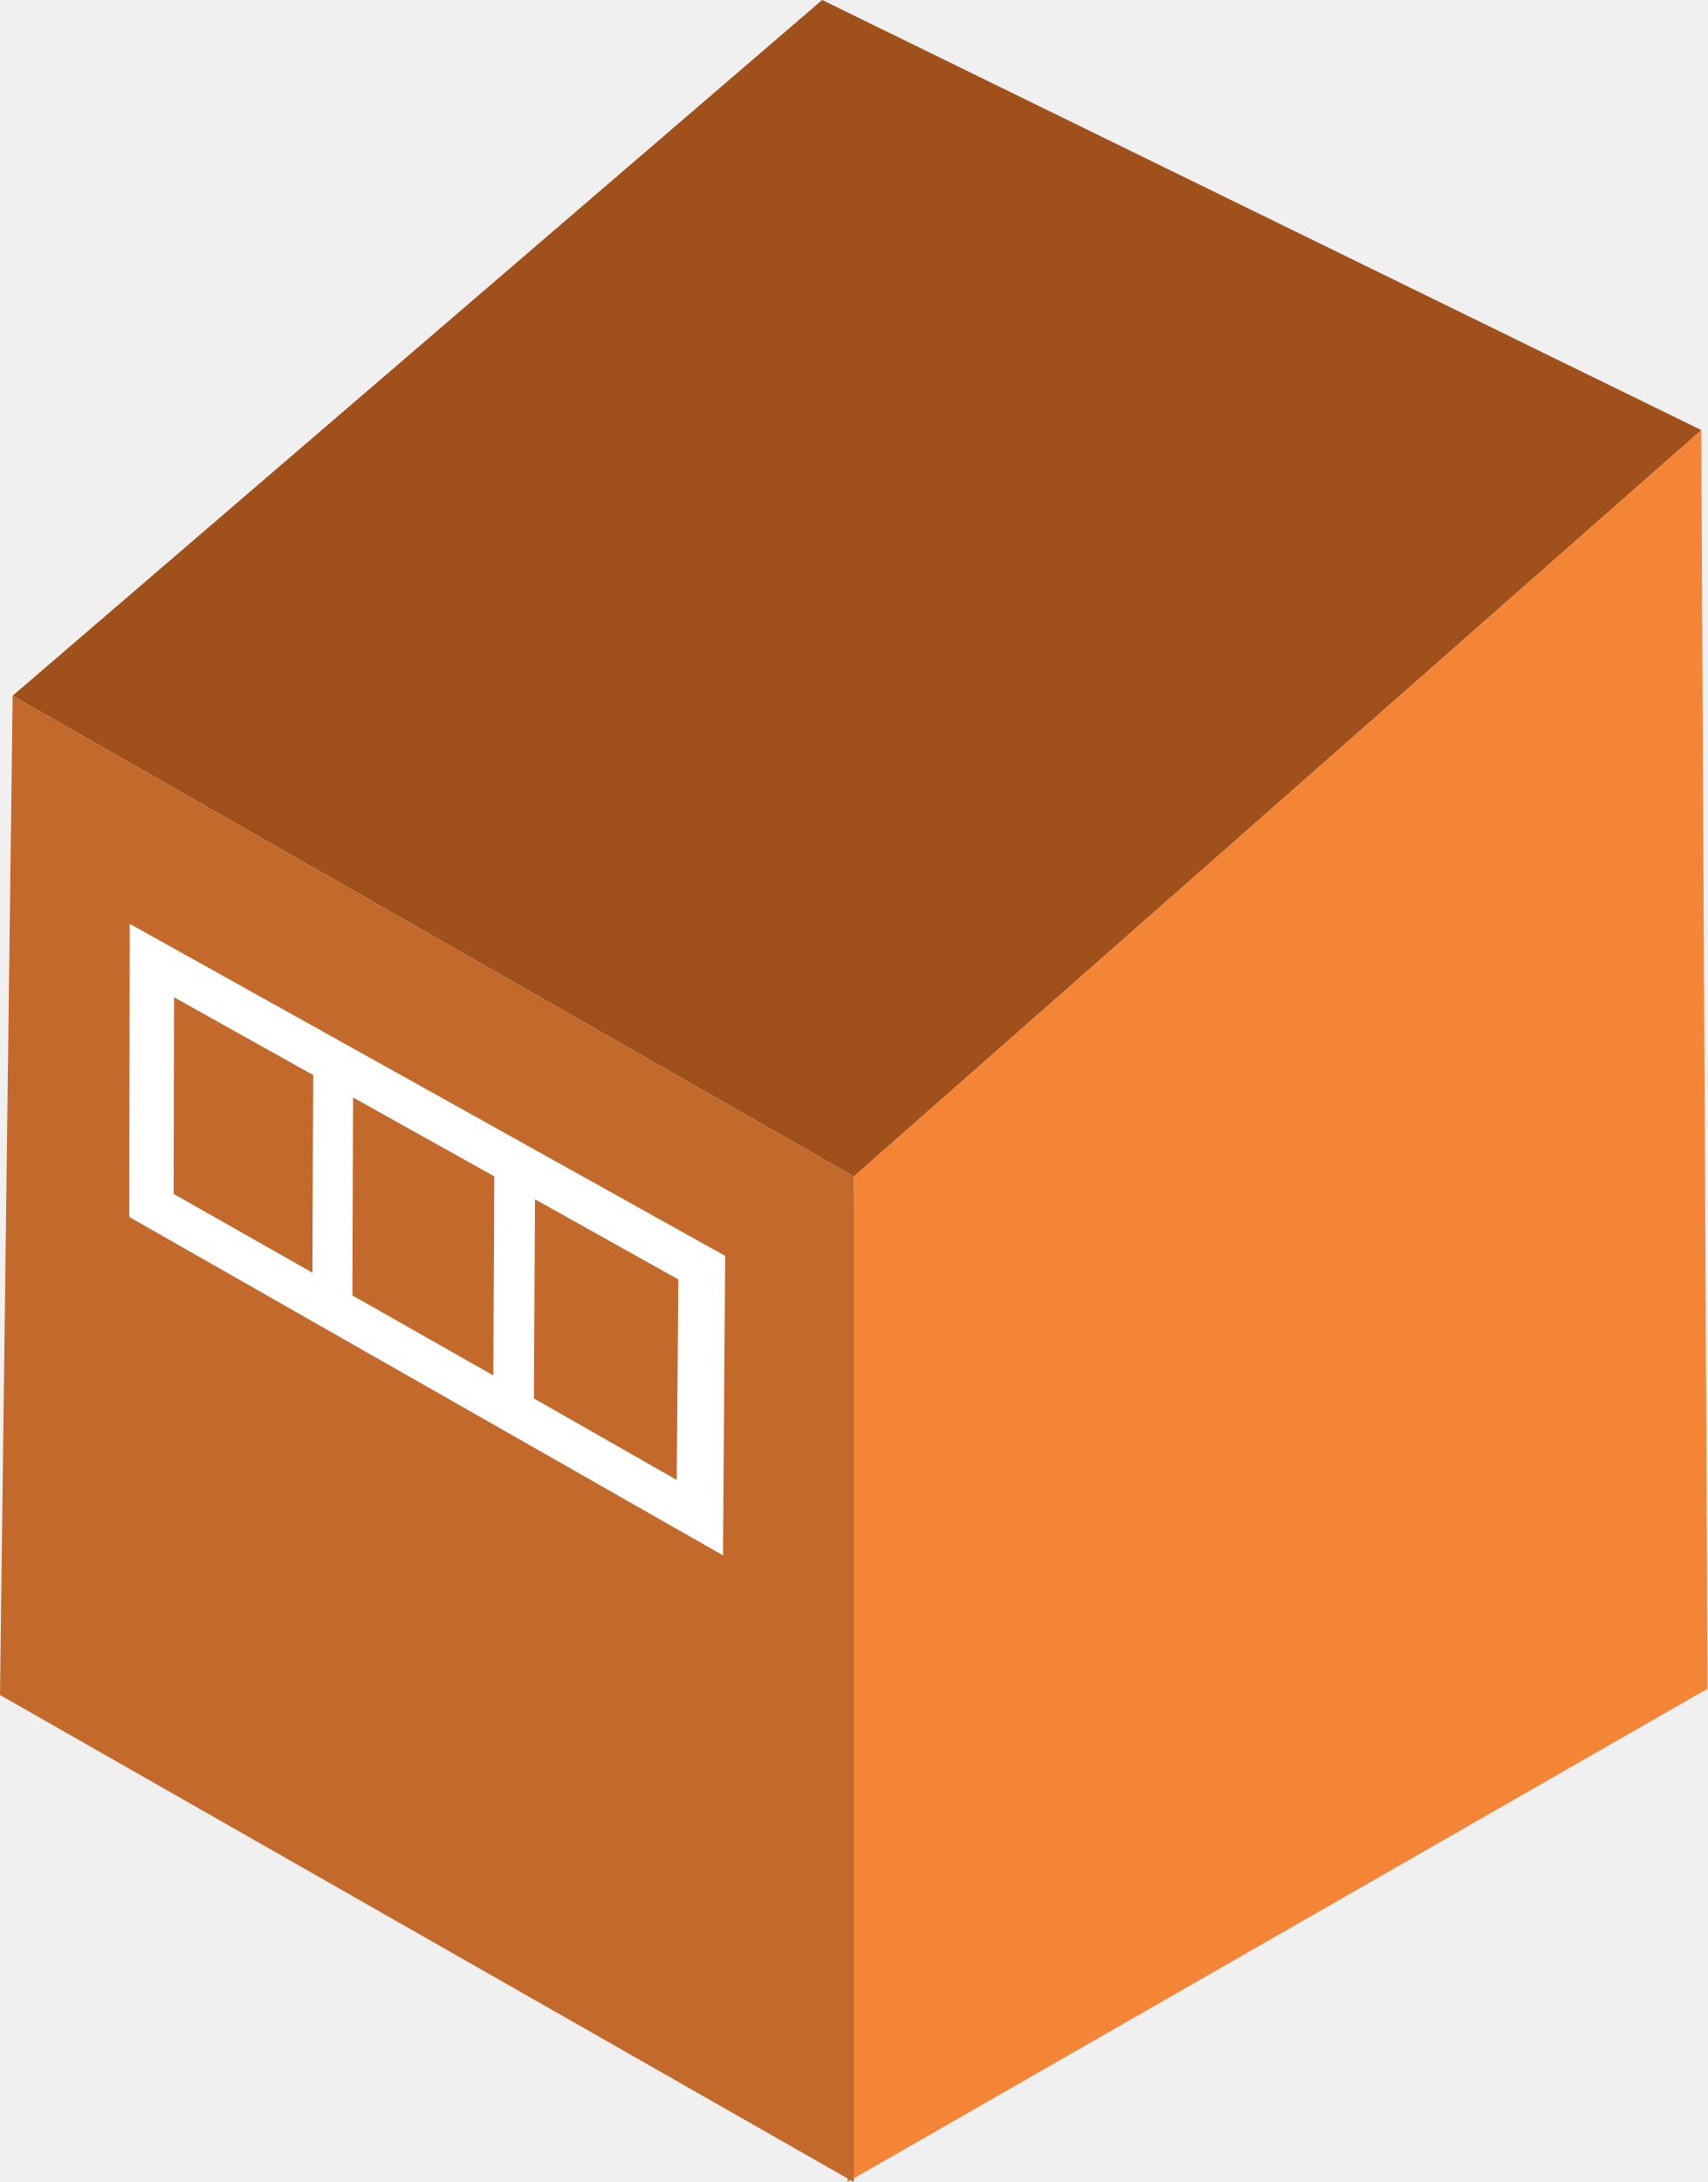
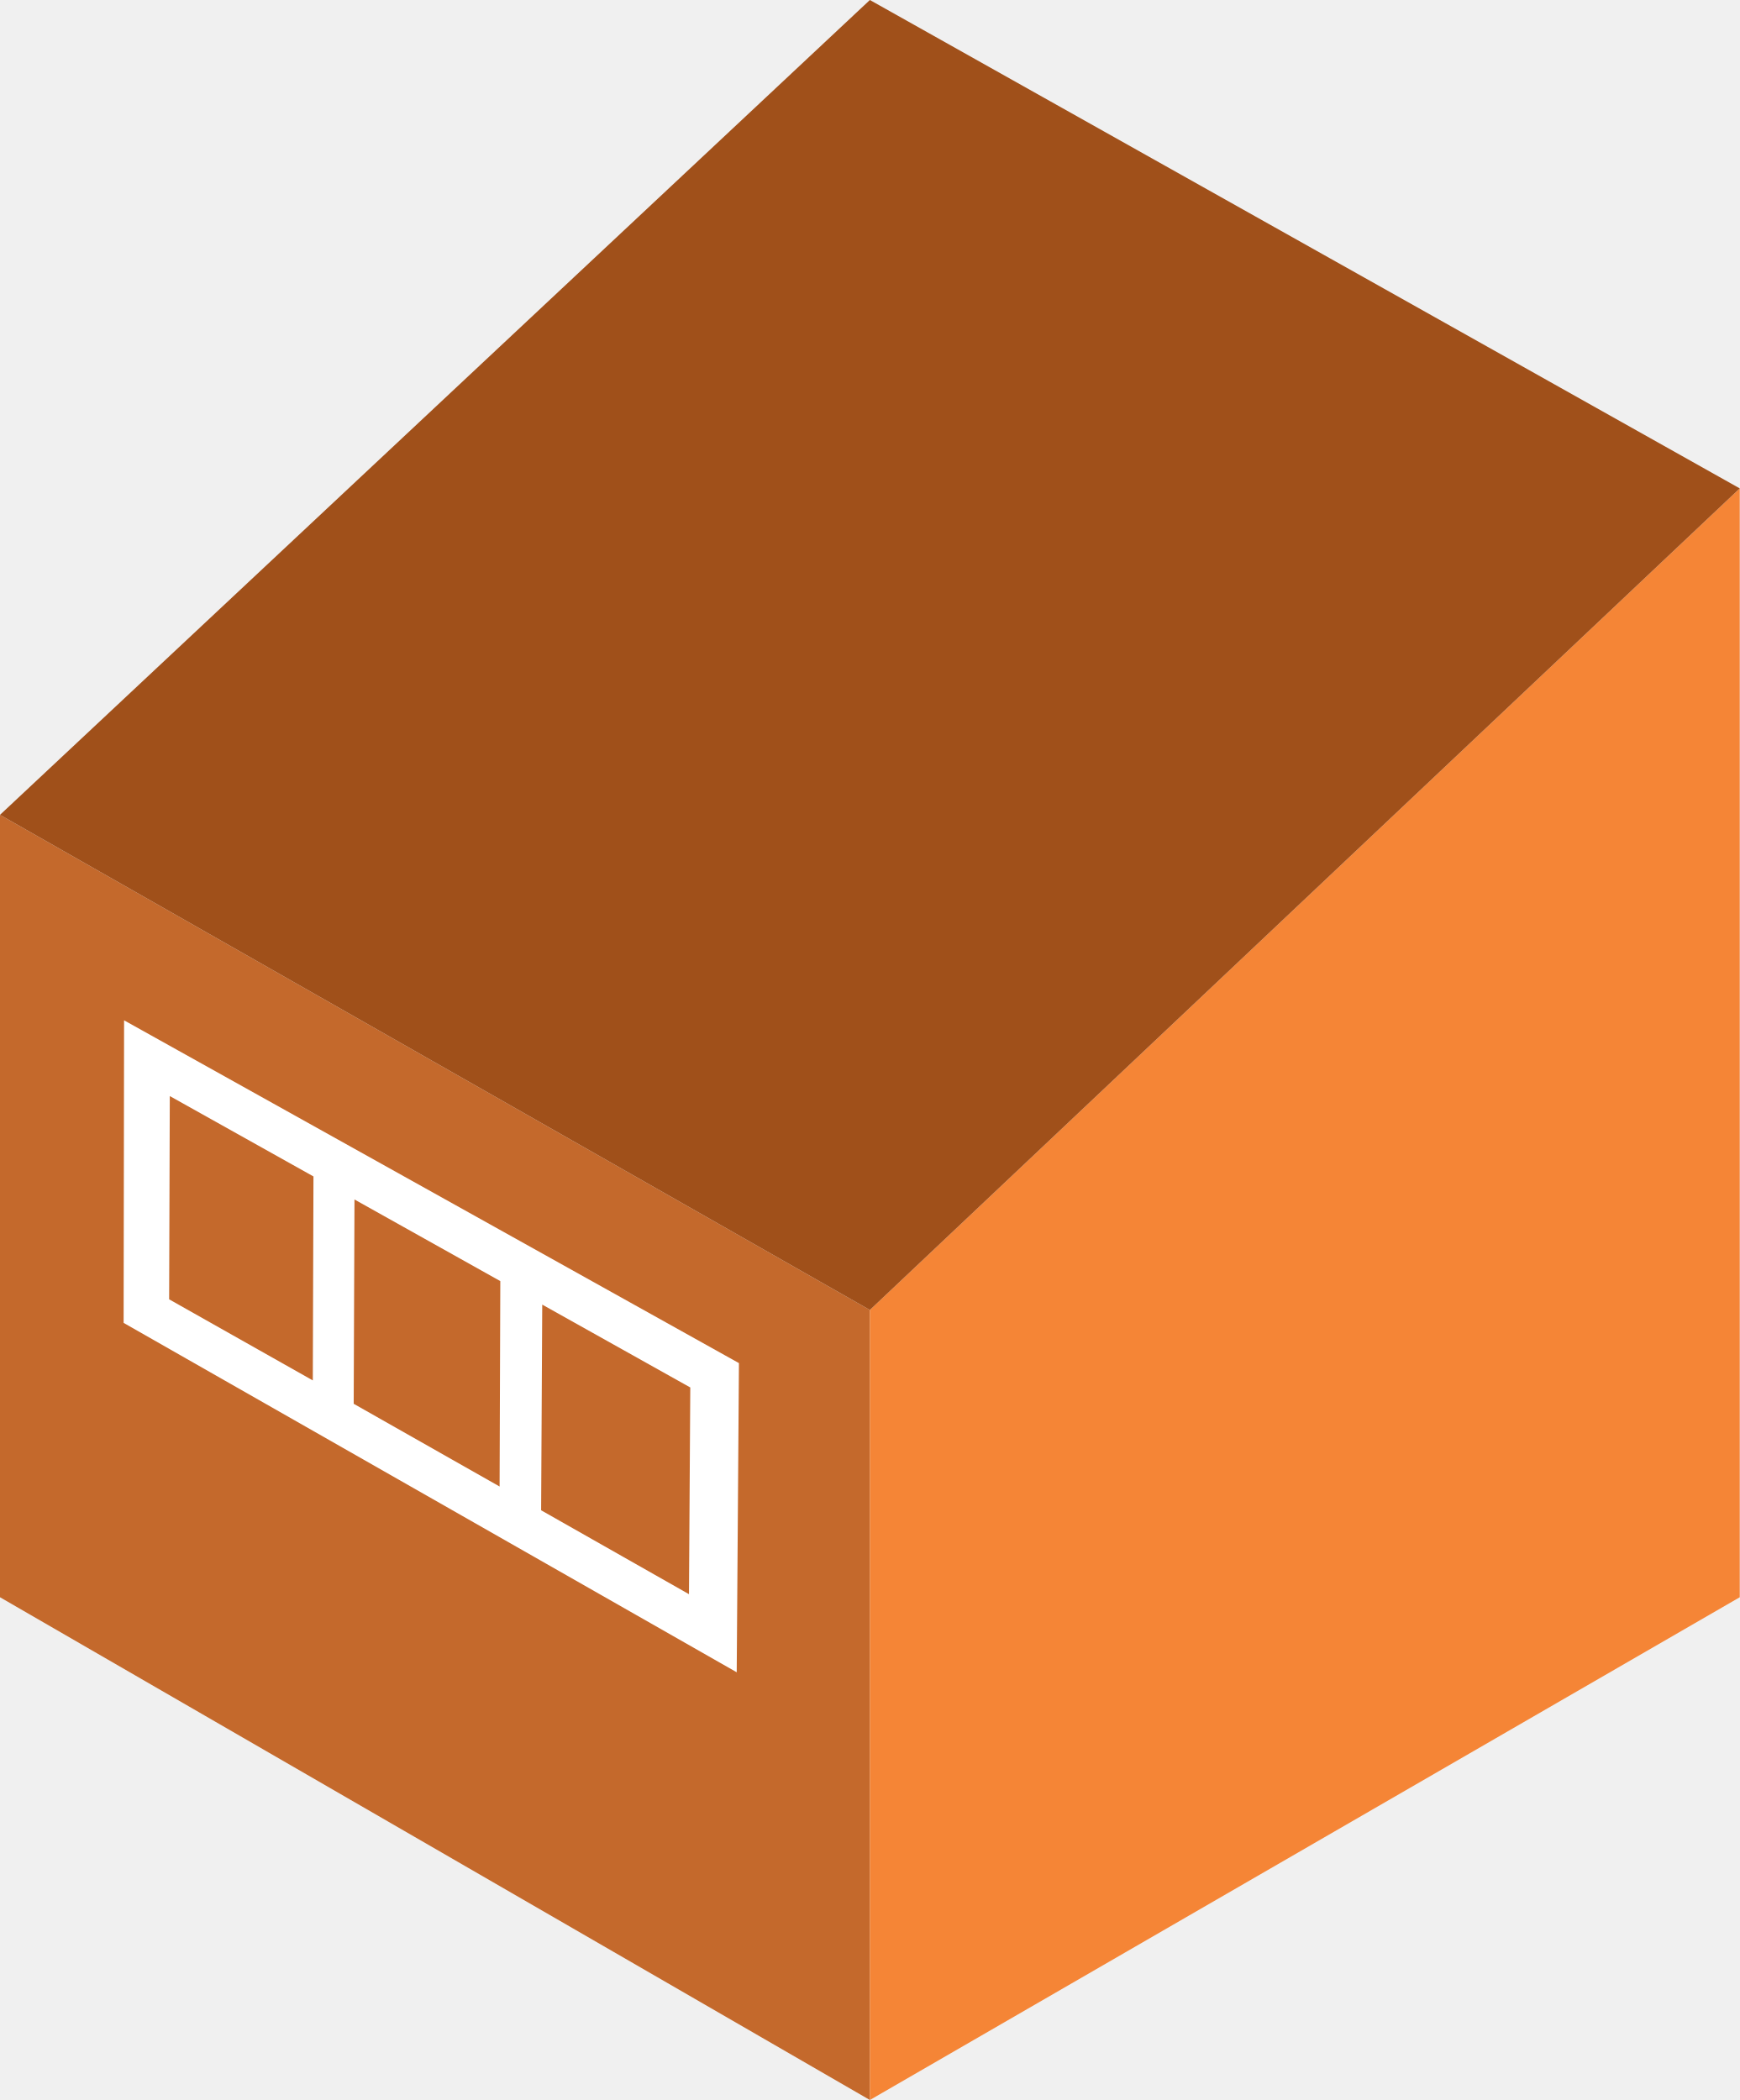
- <svg xmlns="http://www.w3.org/2000/svg" viewBox="0 0 270 345">
+ <svg xmlns="http://www.w3.org/2000/svg" viewBox="0 0 266.4 321.63">
  <defs>
-     <style>.a{fill:#f58536;}.b{fill:#c4692c;}.c{fill:#a0501a;}.d{fill:#fff;}</style>
+     <style>.a{fill:#c4692c;}.b{fill:#f58536;}.c{fill:#a0501a;}.d{fill:#fff;}</style>
  </defs>
-   <polygon class="a" points="270 267 134 345 135 186 269 68 270 267" />
-   <polygon class="b" points="135 345 0 268 2 110 135 186 135 345" />
-   <polygon class="c" points="135 186 2 110 130 0 269 68 135 186" />
-   <path class="d" d="M20.51,146.07l-.07,46.35,93.88,53.5.34-47.35ZM49.4,201.23,27.46,188.77l.06-31.09,22,12.3ZM78,217.47,55.72,204.82l.11-31.29L78.16,186ZM107,234,84.42,221.11l.17-31.49,22.67,12.68Z" />
+   <polygon class="a" points="133.2 321.63 0 244.63 0 124.8 133.2 200.63 133.2 321.63" />
+   <polygon class="b" points="133.2 321.63 266.4 244.63 266.4 74.8 133.2 200.63 133.2 321.63" />
+   <polygon class="c" points="133.2 0 0 124.8 133.2 200.63 266.4 74.8 133.2 0" />
+   <path class="d" d="M19,156.27l-.07,46.34,93.88,53.51.34-47.35Zm28.9,55.15L25.9,199,26,167.87l22,12.31Zm28.6,16.25L54.16,215l.12-31.29,22.33,12.5Zm29,16.49L82.86,231.31l.17-31.5L105.7,212.5Z" />
</svg>
